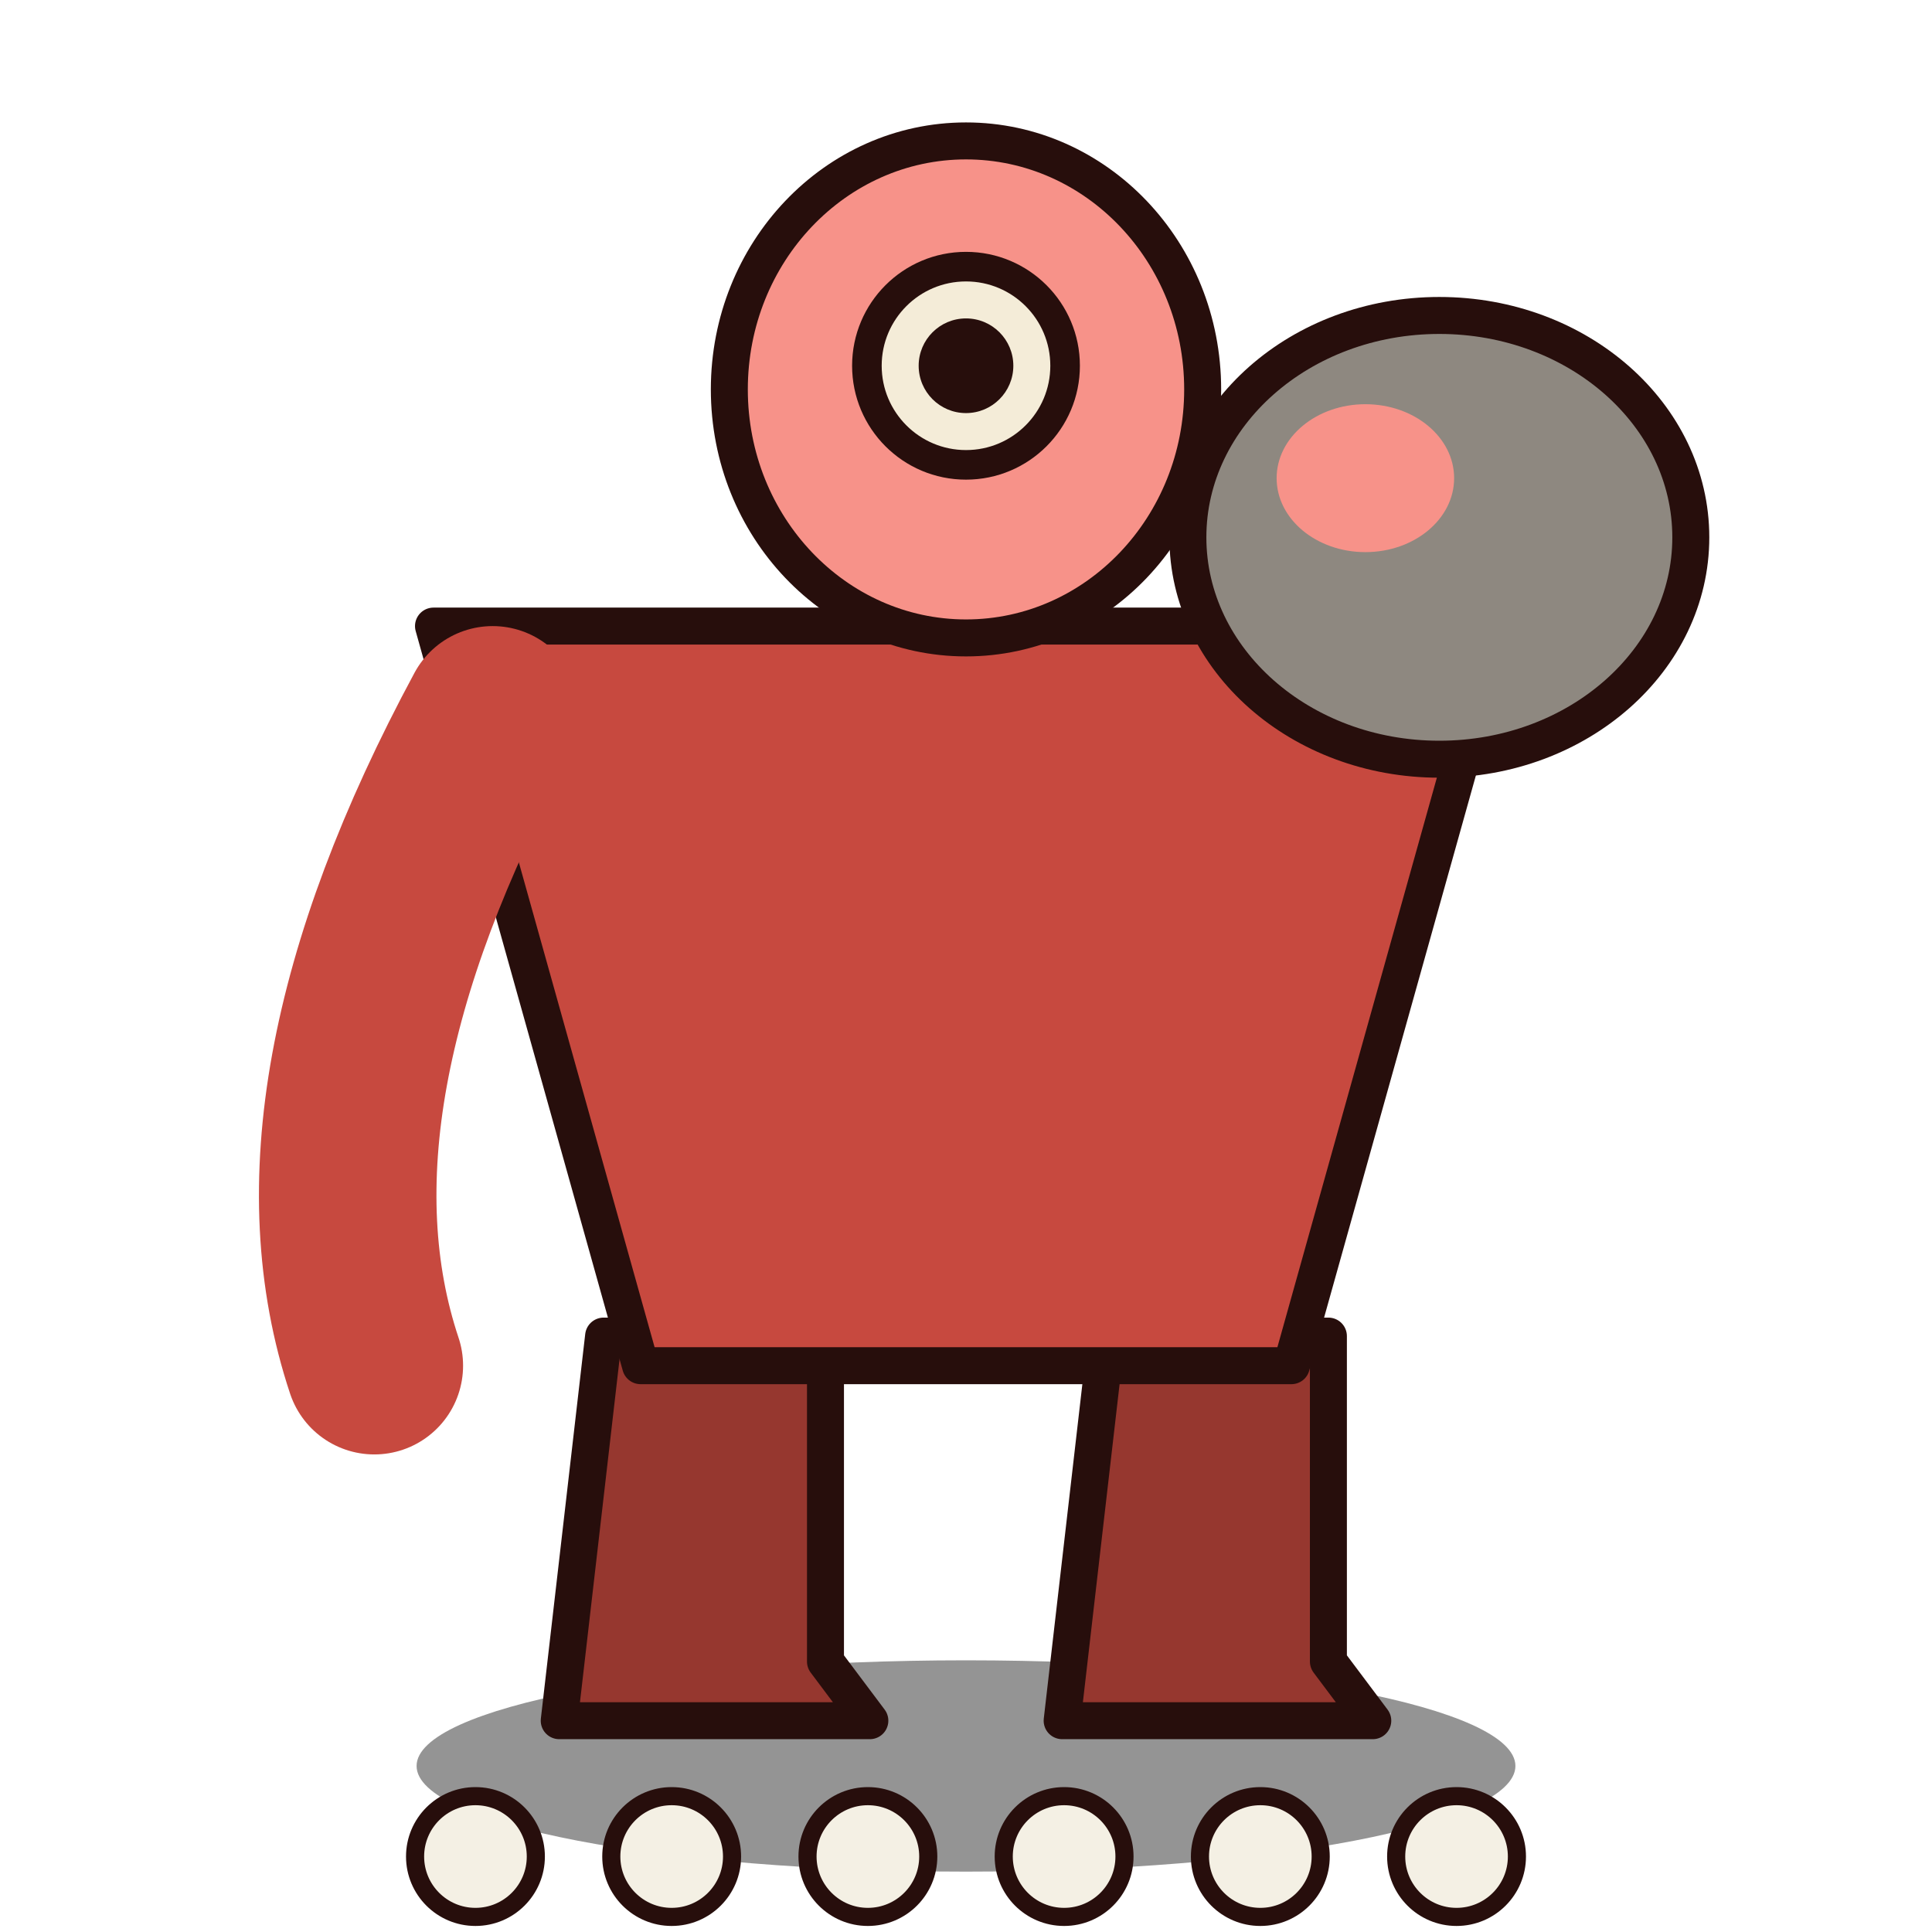
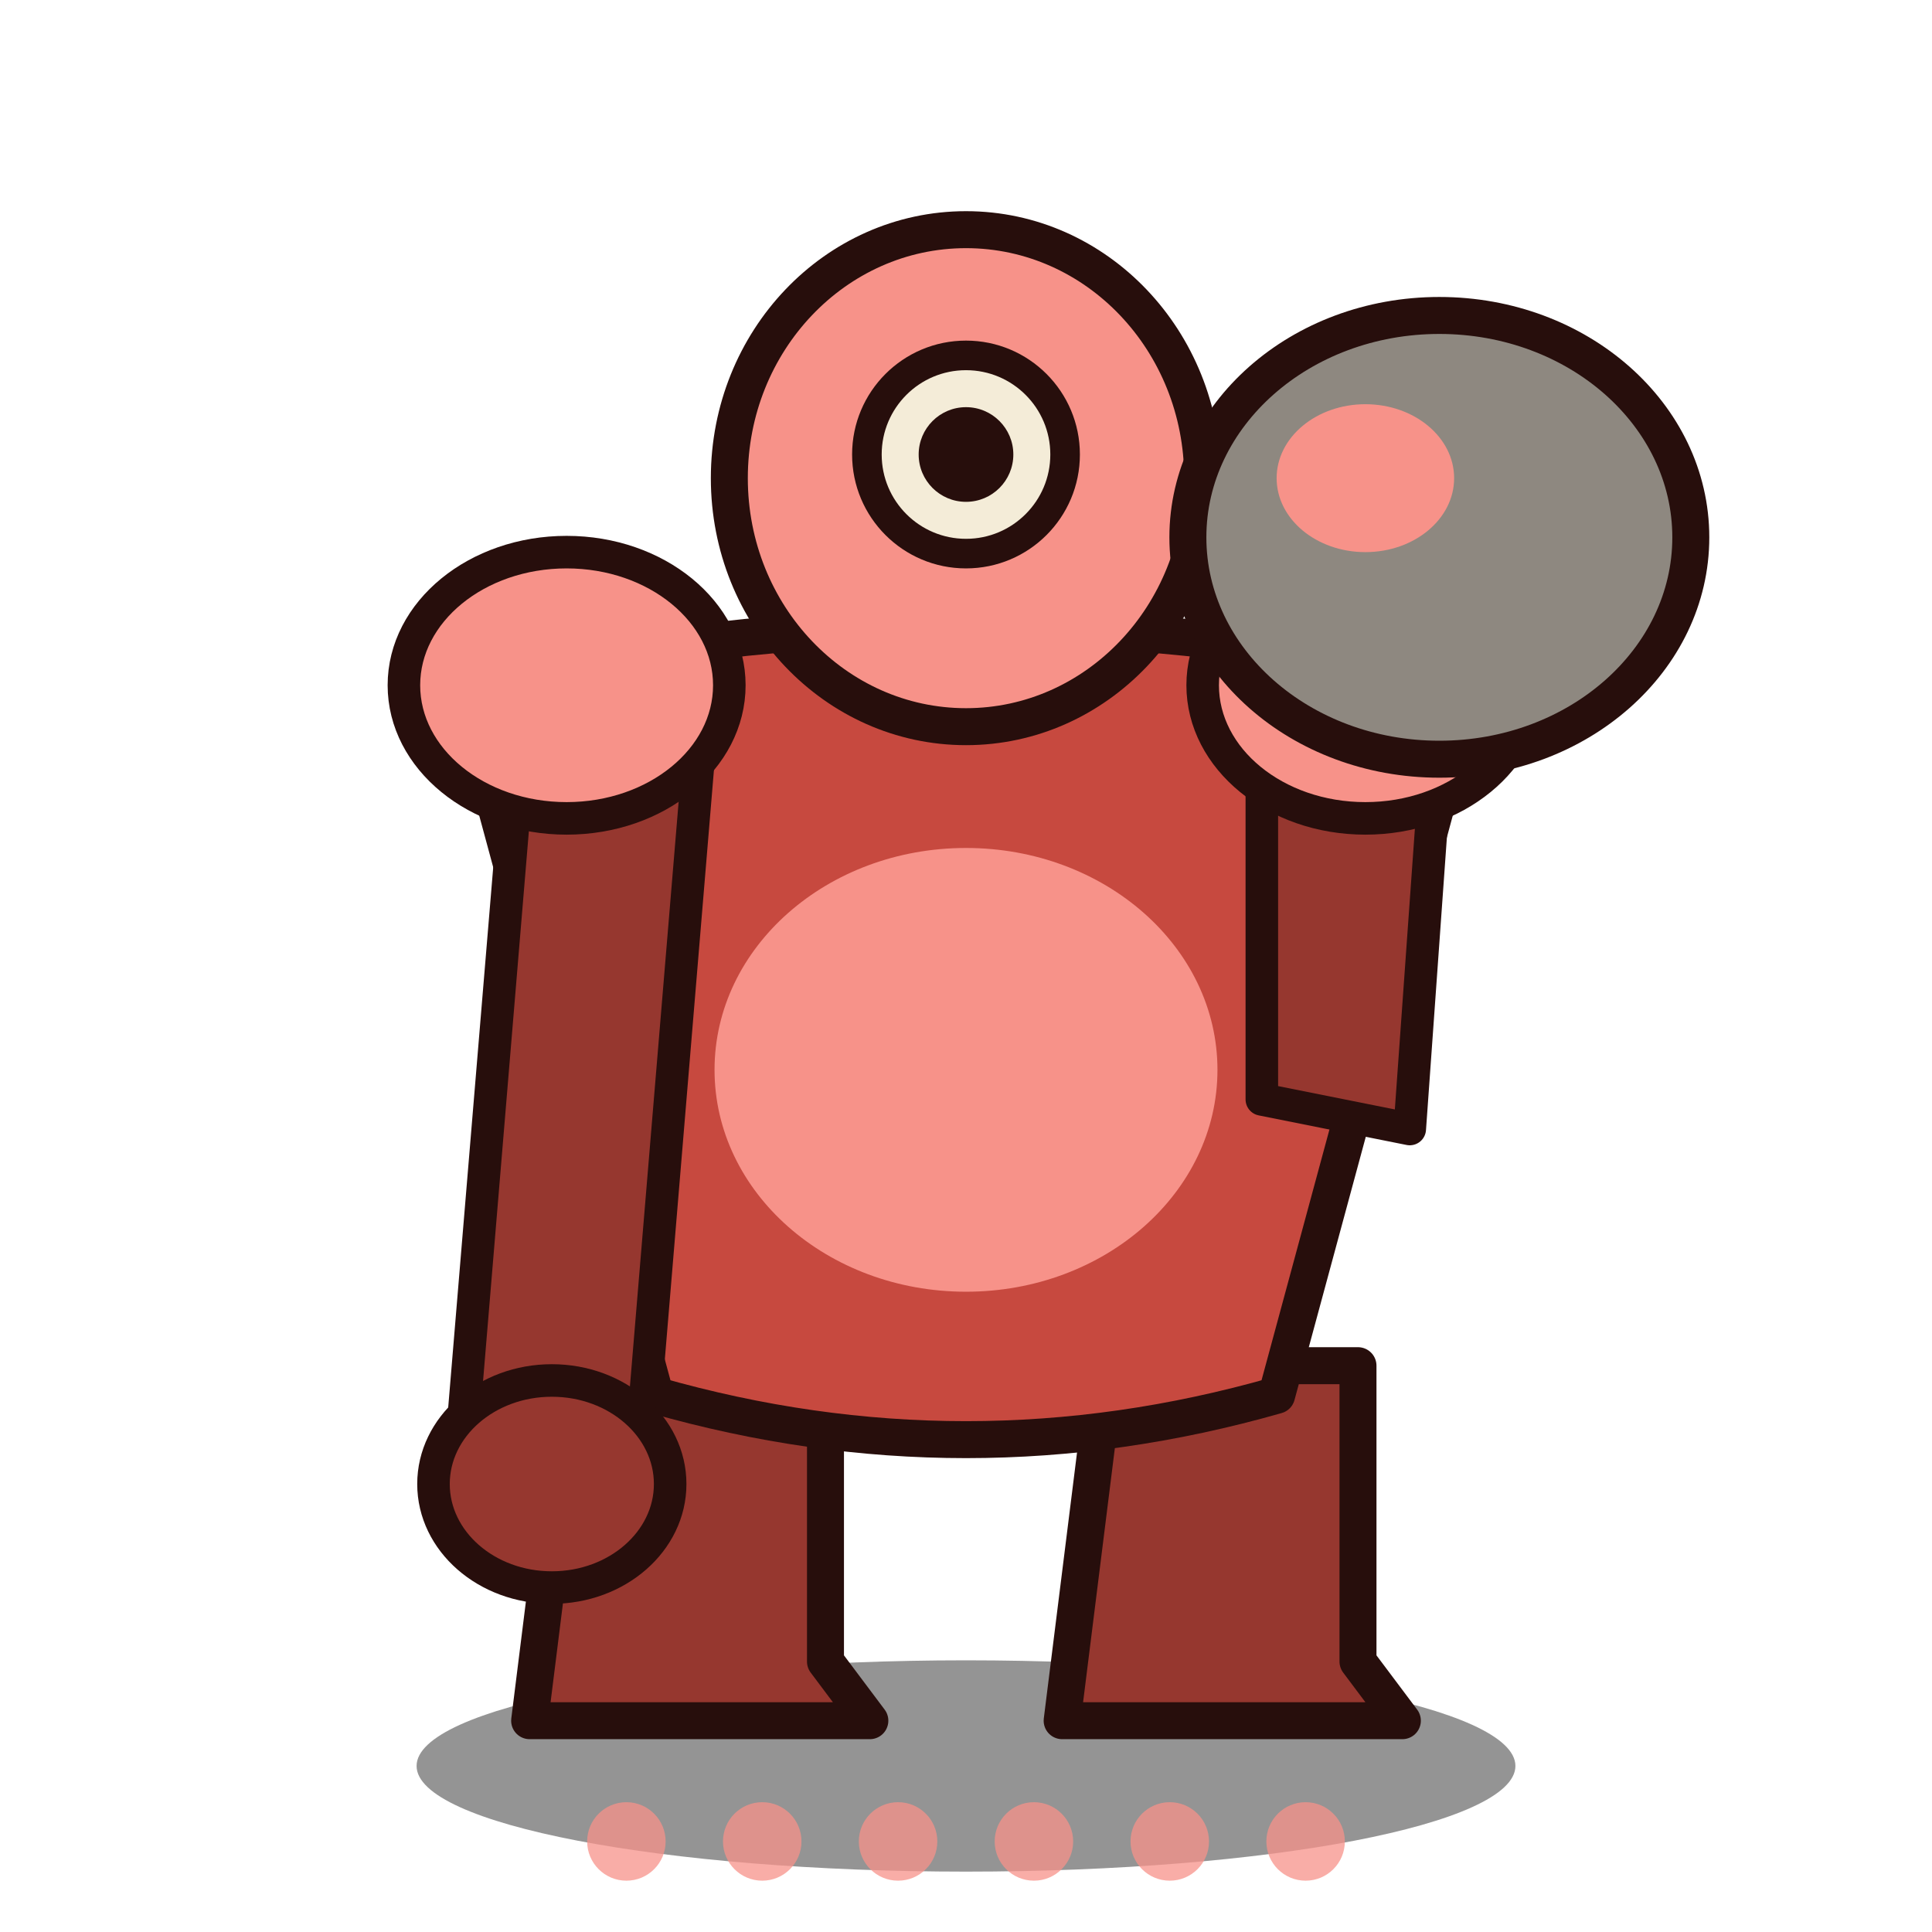
<svg xmlns="http://www.w3.org/2000/svg" viewBox="0 0 128 128" width="128" height="128">
  <ellipse cx="64.0" cy="117.0" rx="36.4" ry="7" fill="#000" opacity="0.42" />
  <g transform="translate(64.0,114.0) scale(0.98) translate(-64.0,-114.0)">
-     <polygon points="39.5,88.0 54.5,88.0 54.5,110.0 57.5,114.0 36.5,114.0" fill="#96372f" stroke="#270e0c" stroke-width="2.5" stroke-linejoin="round" />
-     <polygon points="73.5,88.0 88.5,88.0 88.5,110.0 91.5,114.0 70.5,114.0" fill="#96372f" stroke="#270e0c" stroke-width="2.5" stroke-linejoin="round" />
-     <polygon points="28.0,40.0 100.0,40.0 86.0,90.0 42.0,90.0" fill="#c7493f" stroke="#270e0c" stroke-width="2.5" stroke-linejoin="round" />
-     <path d="M 32.0 46 q -14 26 -8 44" fill="none" stroke="#c7493f" stroke-width="12.0" stroke-linecap="round" stroke-linejoin="round" />
-     <ellipse cx="64.0" cy="24.0" rx="16.0" ry="16.8" fill="#f79289" stroke="#270e0c" stroke-width="2.5" />
-     <ellipse cx="64.0" cy="22.4" rx="6.7" ry="6.7" fill="#f4ecd8" stroke="#270e0c" stroke-width="2.0" />
-     <ellipse cx="64.0" cy="22.4" rx="3.2" ry="3.2" fill="#270e0c" />
+     <polygon points="37.5,90.0 54.5,90.0 54.5,110.0 57.5,114.0 34.5,114.0" fill="#96372f" stroke="#270e0c" stroke-width="2.5" stroke-linejoin="round" />
+     <polygon points="73.5,90.0 90.5,90.0 90.5,110.0 93.5,114.0 70.5,114.0" fill="#96372f" stroke="#270e0c" stroke-width="2.5" stroke-linejoin="round" />
+     <path d="M 30.0 44 Q 64.0 36 98.0 44 L 85.0 92.0 Q 64.0 98.0 43.0 92.0 Z" fill="#c7493f" stroke="#270e0c" stroke-width="2.5" stroke-linejoin="round" stroke-linecap="round" />
+     <ellipse cx="64.0" cy="70.0" rx="17.0" ry="15.0" fill="#f79289" />
+     <polygon points="34.0,46.0 46.0,48.0 42.0,96.0 30.0,94.0" fill="#96372f" stroke="#270e0c" stroke-width="2.2" stroke-linejoin="round" />
+     <ellipse cx="36.0" cy="98.0" rx="8.0" ry="7.0" fill="#96372f" stroke="#270e0c" stroke-width="2.2" />
+     <polygon points="84.0,48.0 96.0,46.0 94.0,74.0 84.0,72.0" fill="#96372f" stroke="#270e0c" stroke-width="2.2" stroke-linejoin="round" />
+     <ellipse cx="37.0" cy="44.0" rx="11.0" ry="9.0" fill="#f79289" stroke="#270e0c" stroke-width="2.2" />
+     <ellipse cx="91.0" cy="44.0" rx="11.0" ry="9.0" fill="#f79289" stroke="#270e0c" stroke-width="2.2" />
+     <ellipse cx="64.0" cy="30.0" rx="16.0" ry="16.8" fill="#f79289" stroke="#270e0c" stroke-width="2.5" />
+     <ellipse cx="64.0" cy="28.4" rx="6.7" ry="6.7" fill="#f4ecd8" stroke="#270e0c" stroke-width="2.0" />
+     <ellipse cx="64.0" cy="28.4" rx="3.2" ry="3.2" fill="#270e0c" />
    <ellipse cx="96.0" cy="34.0" rx="17.0" ry="15.0" fill="#8e8880" stroke="#270e0c" stroke-width="2.5" />
    <ellipse cx="91.0" cy="30.0" rx="6.0" ry="5.0" fill="#f79289" />
  </g>
-   <circle cx="31.5" cy="123.0" r="4.0" fill="#f4f0e4" stroke="#270e0c" stroke-width="1.2" />
-   <circle cx="44.5" cy="123.0" r="4.0" fill="#f4f0e4" stroke="#270e0c" stroke-width="1.2" />
-   <circle cx="57.5" cy="123.0" r="4.0" fill="#f4f0e4" stroke="#270e0c" stroke-width="1.2" />
-   <circle cx="70.5" cy="123.0" r="4.0" fill="#f4f0e4" stroke="#270e0c" stroke-width="1.2" />
-   <circle cx="83.5" cy="123.0" r="4.0" fill="#f4f0e4" stroke="#270e0c" stroke-width="1.2" />
-   <circle cx="96.5" cy="123.0" r="4.0" fill="#f4f0e4" stroke="#270e0c" stroke-width="1.2" />
+   <circle cx="41.5" cy="122.0" r="2.6" fill="#f79289" opacity="0.75" />
+   <circle cx="50.5" cy="122.0" r="2.6" fill="#f79289" opacity="0.75" />
+   <circle cx="59.5" cy="122.0" r="2.6" fill="#f79289" opacity="0.75" />
+   <circle cx="68.5" cy="122.0" r="2.6" fill="#f79289" opacity="0.75" />
+   <circle cx="77.5" cy="122.0" r="2.6" fill="#f79289" opacity="0.75" />
+   <circle cx="86.5" cy="122.0" r="2.6" fill="#f79289" opacity="0.75" />
</svg>
